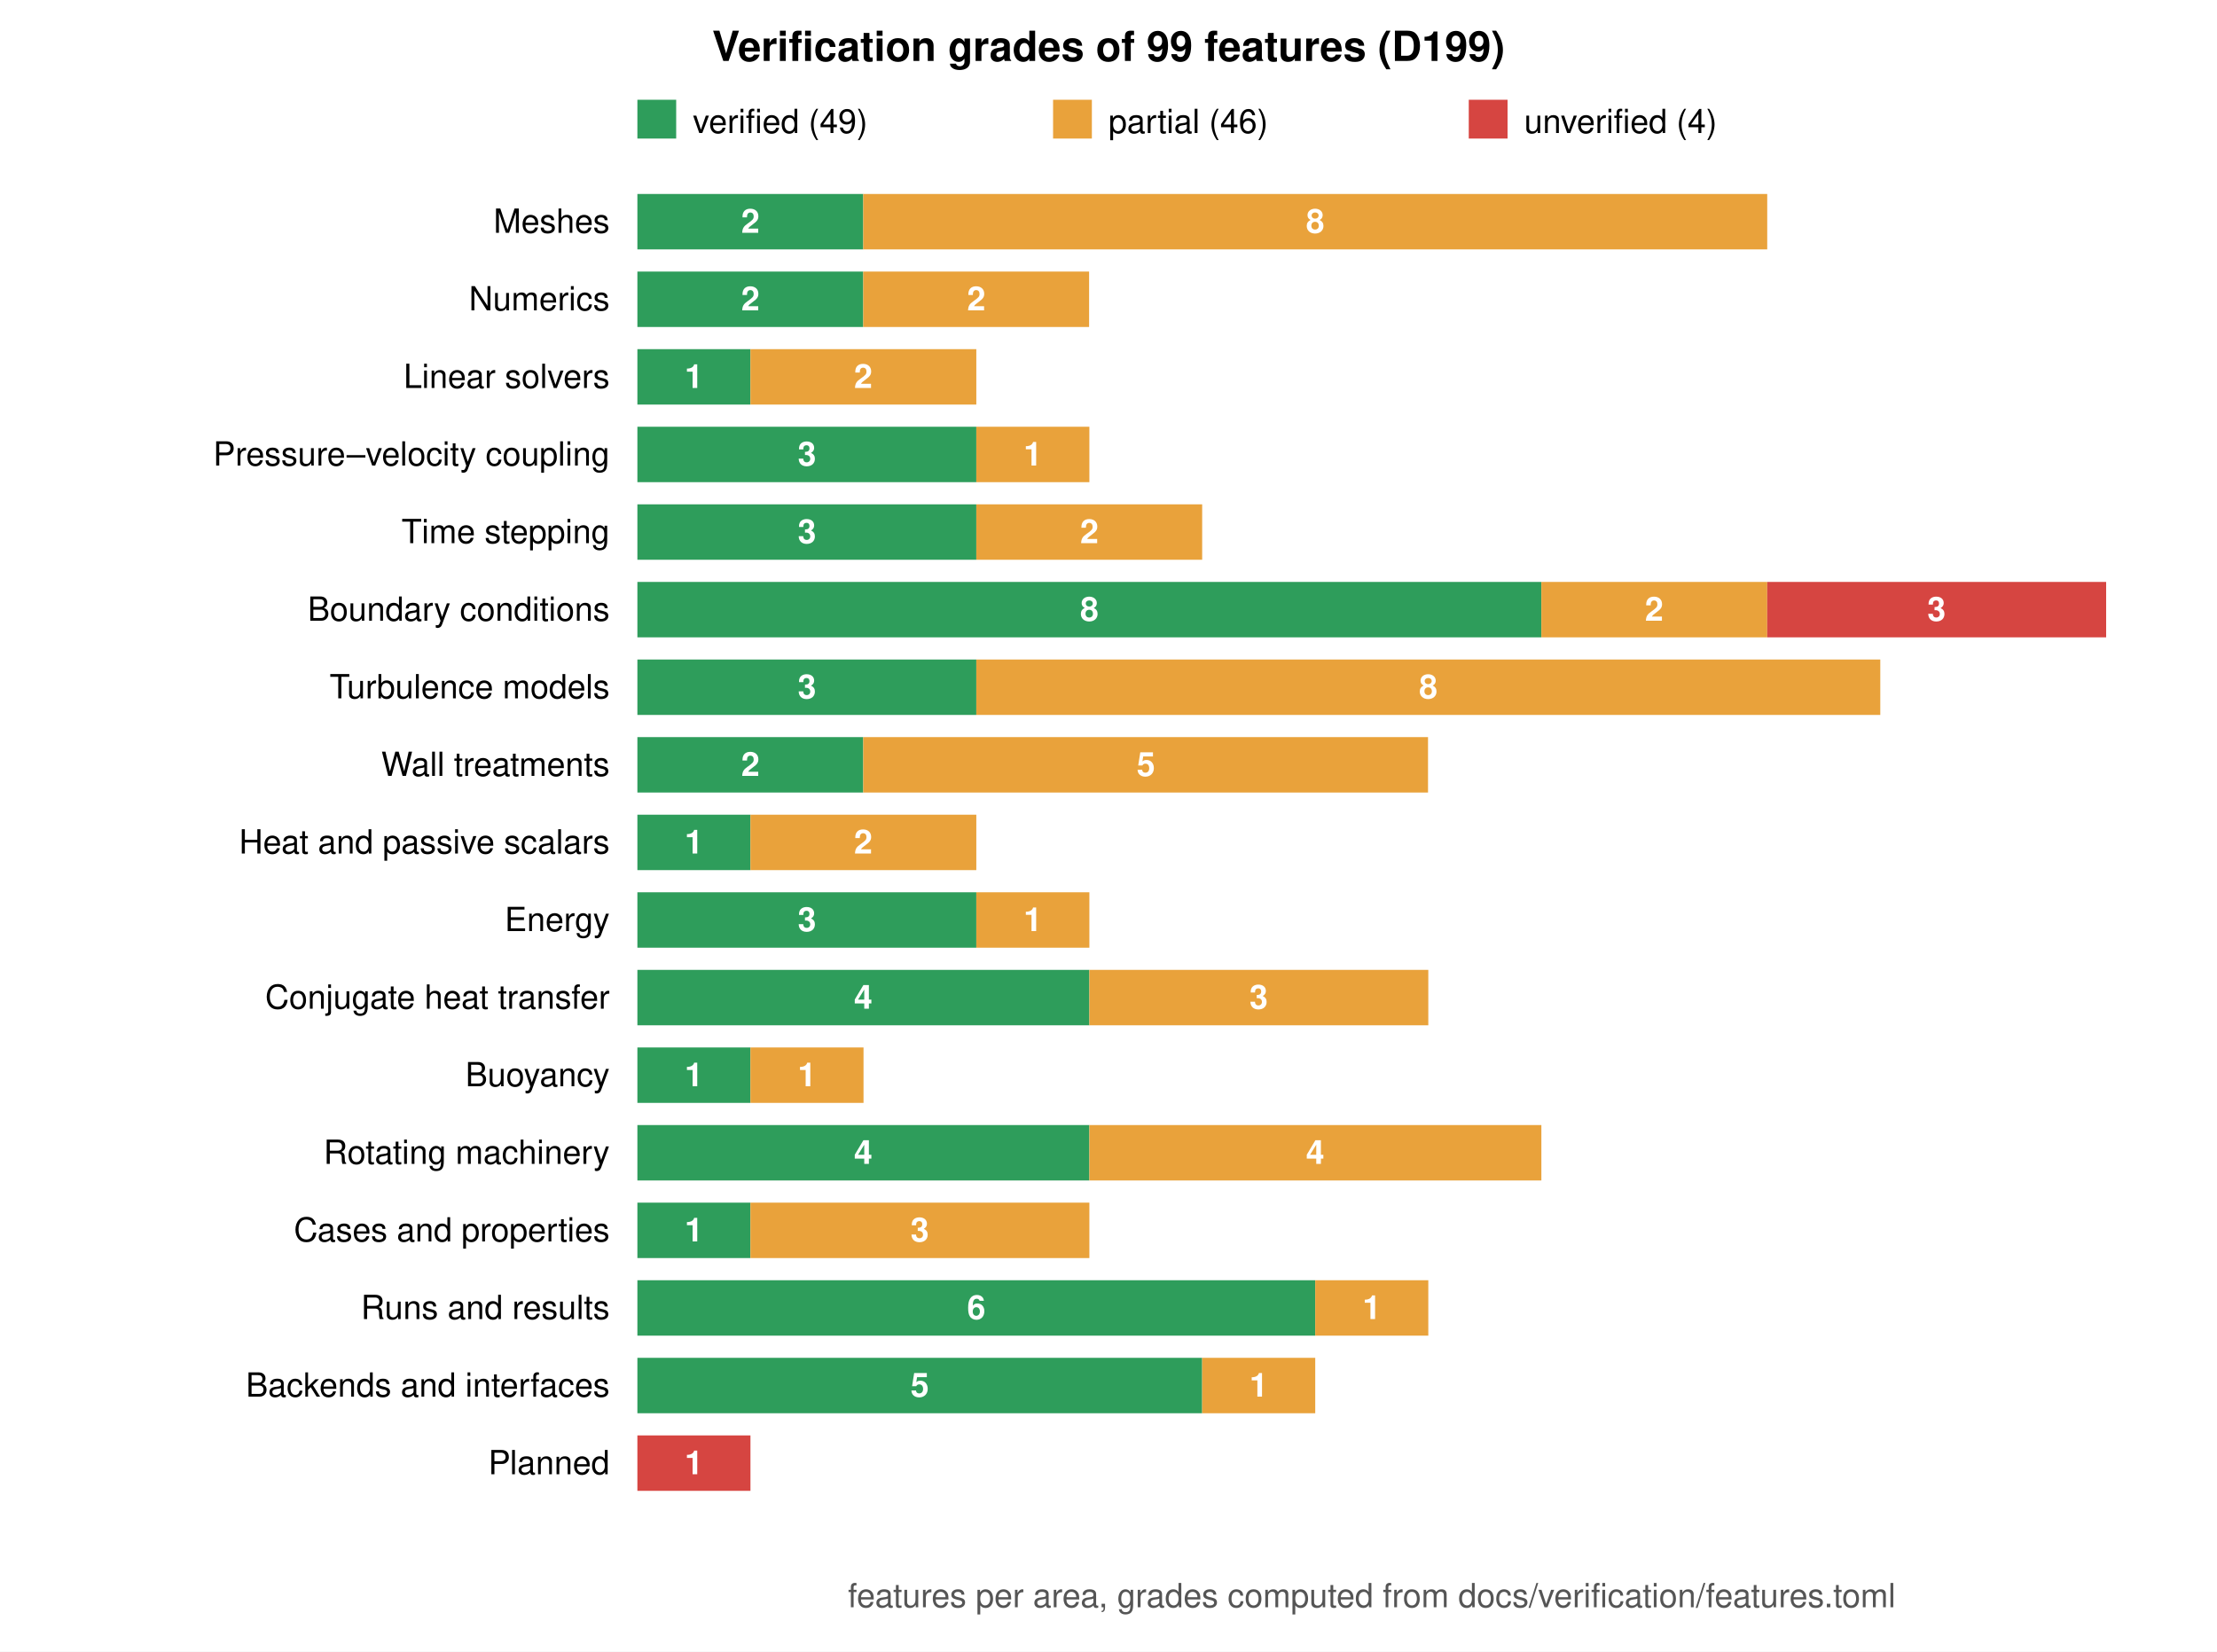
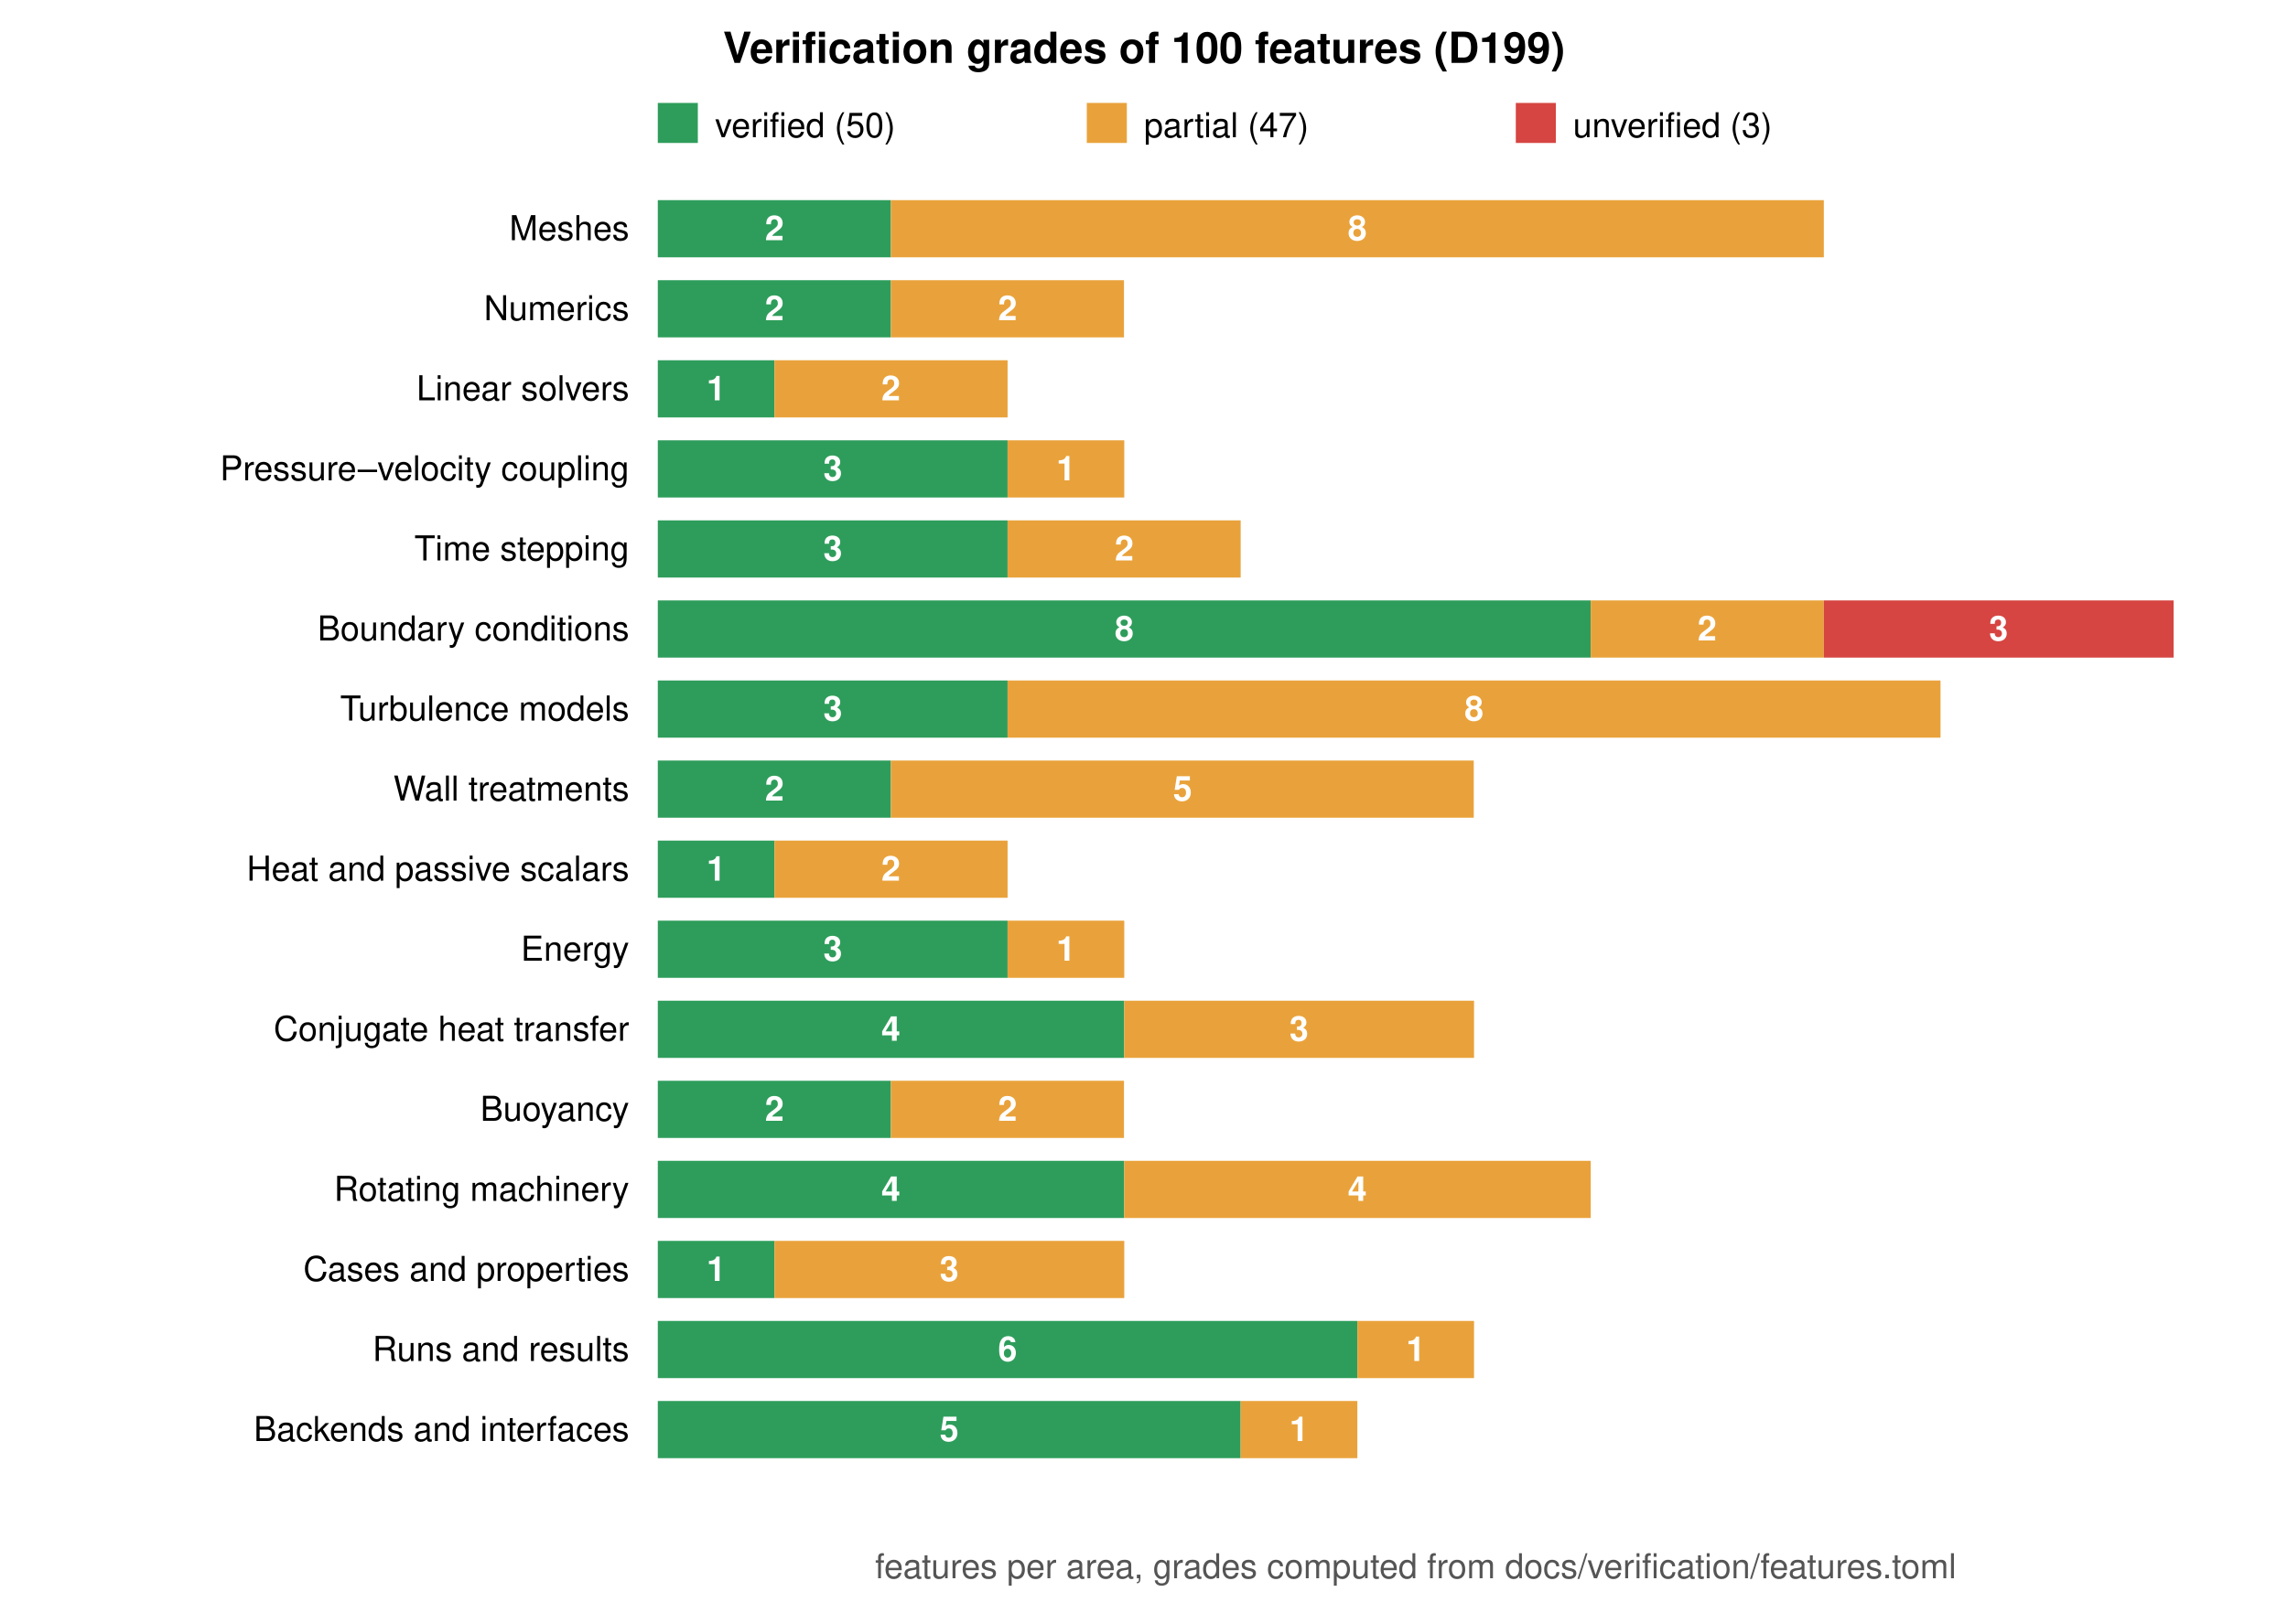
- <svg xmlns="http://www.w3.org/2000/svg" viewBox="0 0 800 596" width="800" height="596" font-family="Helvetica, Arial, sans-serif" font-size="12">
-   <rect width="800" height="596" fill="white" />
-   <text x="400.0" y="22" text-anchor="middle" font-size="15" font-weight="bold">Verification grades of 99 features (D199)</text>
+ <svg xmlns="http://www.w3.org/2000/svg" viewBox="0 0 800 568" width="800" height="568" font-family="Helvetica, Arial, sans-serif" font-size="12">
+   <rect width="800" height="568" fill="white" />
+   <text x="400.0" y="22" text-anchor="middle" font-size="15" font-weight="bold">Verification grades of 100 features (D199)</text>
  <rect x="230" y="36" width="14" height="14" fill="#2e9d5b" />
-   <text x="250" y="48">verified (49)</text>
+   <text x="250" y="48">verified (50)</text>
  <rect x="380" y="36" width="14" height="14" fill="#e9a23b" />
-   <text x="400" y="48">partial (46)</text>
+   <text x="400" y="48">partial (47)</text>
  <rect x="530" y="36" width="14" height="14" fill="#d64541" />
-   <text x="550" y="48">unverified (4)</text>
+   <text x="550" y="48">unverified (3)</text>
  <text x="220" y="84.0" text-anchor="end">Meshes</text>
  <rect x="230.0" y="70" width="81.5" height="20" fill="#2e9d5b" />
  <text x="270.8" y="84.0" text-anchor="middle" fill="white" font-weight="bold">2</text>
  <rect x="311.5" y="70" width="326.2" height="20" fill="#e9a23b" />
  <text x="474.6" y="84.0" text-anchor="middle" fill="white" font-weight="bold">8</text>
  <text x="220" y="112.0" text-anchor="end">Numerics</text>
  <rect x="230.0" y="98" width="81.5" height="20" fill="#2e9d5b" />
  <text x="270.8" y="112.0" text-anchor="middle" fill="white" font-weight="bold">2</text>
  <rect x="311.5" y="98" width="81.5" height="20" fill="#e9a23b" />
  <text x="352.3" y="112.0" text-anchor="middle" fill="white" font-weight="bold">2</text>
  <text x="220" y="140.0" text-anchor="end">Linear solvers</text>
  <rect x="230.0" y="126" width="40.8" height="20" fill="#2e9d5b" />
  <text x="250.4" y="140.0" text-anchor="middle" fill="white" font-weight="bold">1</text>
  <rect x="270.8" y="126" width="81.5" height="20" fill="#e9a23b" />
  <text x="311.5" y="140.0" text-anchor="middle" fill="white" font-weight="bold">2</text>
  <text x="220" y="168.0" text-anchor="end">Pressure–velocity coupling</text>
  <rect x="230.0" y="154" width="122.3" height="20" fill="#2e9d5b" />
  <text x="291.2" y="168.0" text-anchor="middle" fill="white" font-weight="bold">3</text>
  <rect x="352.3" y="154" width="40.8" height="20" fill="#e9a23b" />
  <text x="372.7" y="168.0" text-anchor="middle" fill="white" font-weight="bold">1</text>
  <text x="220" y="196.0" text-anchor="end">Time stepping</text>
  <rect x="230.0" y="182" width="122.3" height="20" fill="#2e9d5b" />
  <text x="291.2" y="196.0" text-anchor="middle" fill="white" font-weight="bold">3</text>
  <rect x="352.3" y="182" width="81.5" height="20" fill="#e9a23b" />
  <text x="393.1" y="196.0" text-anchor="middle" fill="white" font-weight="bold">2</text>
  <text x="220" y="224.0" text-anchor="end">Boundary conditions</text>
  <rect x="230.0" y="210" width="326.2" height="20" fill="#2e9d5b" />
  <text x="393.1" y="224.0" text-anchor="middle" fill="white" font-weight="bold">8</text>
  <rect x="556.2" y="210" width="81.5" height="20" fill="#e9a23b" />
  <text x="596.9" y="224.0" text-anchor="middle" fill="white" font-weight="bold">2</text>
  <rect x="637.7" y="210" width="122.3" height="20" fill="#d64541" />
  <text x="698.8" y="224.0" text-anchor="middle" fill="white" font-weight="bold">3</text>
  <text x="220" y="252.0" text-anchor="end">Turbulence models</text>
  <rect x="230.0" y="238" width="122.3" height="20" fill="#2e9d5b" />
  <text x="291.2" y="252.0" text-anchor="middle" fill="white" font-weight="bold">3</text>
  <rect x="352.3" y="238" width="326.2" height="20" fill="#e9a23b" />
  <text x="515.4" y="252.0" text-anchor="middle" fill="white" font-weight="bold">8</text>
  <text x="220" y="280.0" text-anchor="end">Wall treatments</text>
  <rect x="230.0" y="266" width="81.5" height="20" fill="#2e9d5b" />
  <text x="270.8" y="280.0" text-anchor="middle" fill="white" font-weight="bold">2</text>
  <rect x="311.5" y="266" width="203.8" height="20" fill="#e9a23b" />
  <text x="413.5" y="280.0" text-anchor="middle" fill="white" font-weight="bold">5</text>
  <text x="220" y="308.0" text-anchor="end">Heat and passive scalars</text>
  <rect x="230.0" y="294" width="40.8" height="20" fill="#2e9d5b" />
  <text x="250.4" y="308.0" text-anchor="middle" fill="white" font-weight="bold">1</text>
  <rect x="270.8" y="294" width="81.5" height="20" fill="#e9a23b" />
  <text x="311.5" y="308.0" text-anchor="middle" fill="white" font-weight="bold">2</text>
  <text x="220" y="336.0" text-anchor="end">Energy</text>
  <rect x="230.0" y="322" width="122.3" height="20" fill="#2e9d5b" />
  <text x="291.2" y="336.0" text-anchor="middle" fill="white" font-weight="bold">3</text>
  <rect x="352.3" y="322" width="40.8" height="20" fill="#e9a23b" />
  <text x="372.7" y="336.0" text-anchor="middle" fill="white" font-weight="bold">1</text>
  <text x="220" y="364.0" text-anchor="end">Conjugate heat transfer</text>
  <rect x="230.0" y="350" width="163.1" height="20" fill="#2e9d5b" />
  <text x="311.5" y="364.0" text-anchor="middle" fill="white" font-weight="bold">4</text>
  <rect x="393.1" y="350" width="122.3" height="20" fill="#e9a23b" />
  <text x="454.2" y="364.0" text-anchor="middle" fill="white" font-weight="bold">3</text>
  <text x="220" y="392.0" text-anchor="end">Buoyancy</text>
-   <rect x="230.0" y="378" width="40.8" height="20" fill="#2e9d5b" />
-   <text x="250.4" y="392.0" text-anchor="middle" fill="white" font-weight="bold">1</text>
-   <rect x="270.8" y="378" width="40.8" height="20" fill="#e9a23b" />
-   <text x="291.2" y="392.0" text-anchor="middle" fill="white" font-weight="bold">1</text>
+   <rect x="230.0" y="378" width="81.5" height="20" fill="#2e9d5b" />
+   <text x="270.8" y="392.0" text-anchor="middle" fill="white" font-weight="bold">2</text>
+   <rect x="311.5" y="378" width="81.5" height="20" fill="#e9a23b" />
+   <text x="352.3" y="392.0" text-anchor="middle" fill="white" font-weight="bold">2</text>
  <text x="220" y="420.0" text-anchor="end">Rotating machinery</text>
  <rect x="230.0" y="406" width="163.1" height="20" fill="#2e9d5b" />
  <text x="311.5" y="420.0" text-anchor="middle" fill="white" font-weight="bold">4</text>
  <rect x="393.1" y="406" width="163.1" height="20" fill="#e9a23b" />
  <text x="474.6" y="420.0" text-anchor="middle" fill="white" font-weight="bold">4</text>
  <text x="220" y="448.0" text-anchor="end">Cases and properties</text>
  <rect x="230.0" y="434" width="40.8" height="20" fill="#2e9d5b" />
  <text x="250.4" y="448.0" text-anchor="middle" fill="white" font-weight="bold">1</text>
  <rect x="270.8" y="434" width="122.3" height="20" fill="#e9a23b" />
  <text x="331.9" y="448.0" text-anchor="middle" fill="white" font-weight="bold">3</text>
  <text x="220" y="476.0" text-anchor="end">Runs and results</text>
  <rect x="230.0" y="462" width="244.6" height="20" fill="#2e9d5b" />
  <text x="352.3" y="476.0" text-anchor="middle" fill="white" font-weight="bold">6</text>
  <rect x="474.6" y="462" width="40.8" height="20" fill="#e9a23b" />
  <text x="495.0" y="476.0" text-anchor="middle" fill="white" font-weight="bold">1</text>
  <text x="220" y="504.0" text-anchor="end">Backends and interfaces</text>
  <rect x="230.0" y="490" width="203.8" height="20" fill="#2e9d5b" />
  <text x="331.9" y="504.0" text-anchor="middle" fill="white" font-weight="bold">5</text>
  <rect x="433.8" y="490" width="40.8" height="20" fill="#e9a23b" />
  <text x="454.2" y="504.0" text-anchor="middle" fill="white" font-weight="bold">1</text>
-   <text x="220" y="532.0" text-anchor="end">Planned</text>
-   <rect x="230.0" y="518" width="40.8" height="20" fill="#d64541" />
-   <text x="250.4" y="532.0" text-anchor="middle" fill="white" font-weight="bold">1</text>
-   <text x="495.0" y="580" text-anchor="middle" fill="#555">features per area, grades computed from docs/verification/features.toml</text>
+   <text x="495.0" y="552" text-anchor="middle" fill="#555">features per area, grades computed from docs/verification/features.toml</text>
</svg>
